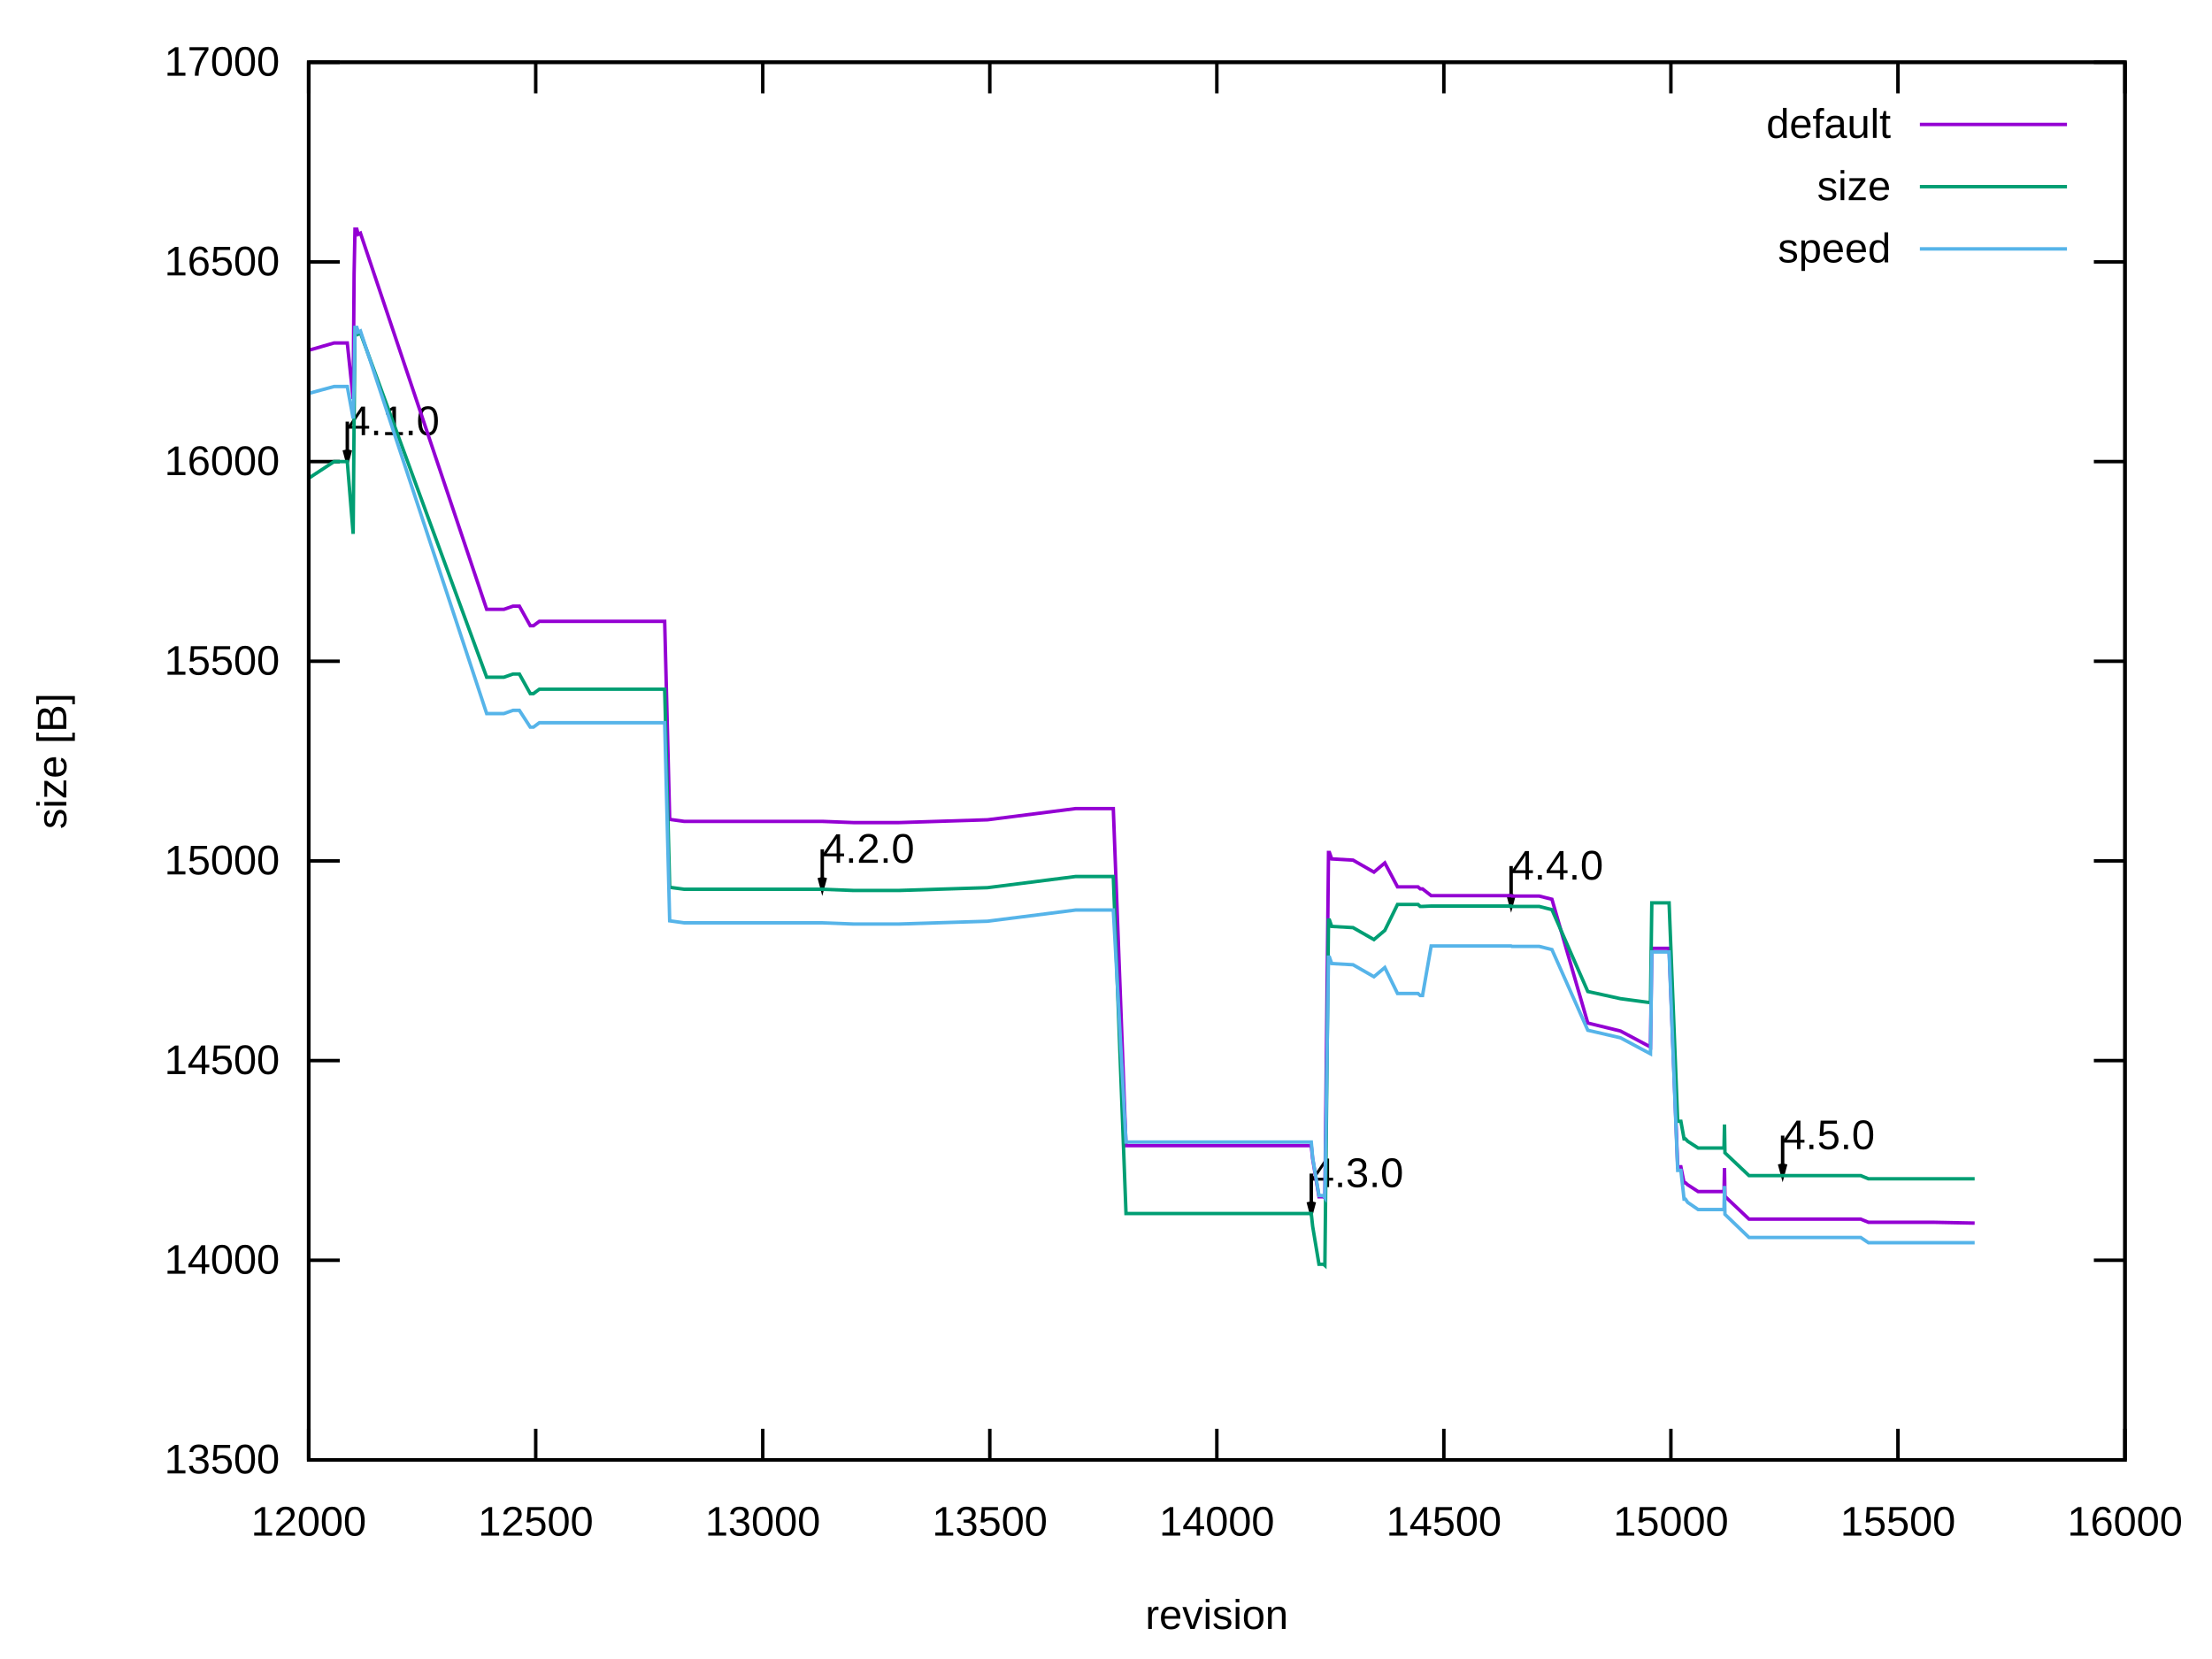
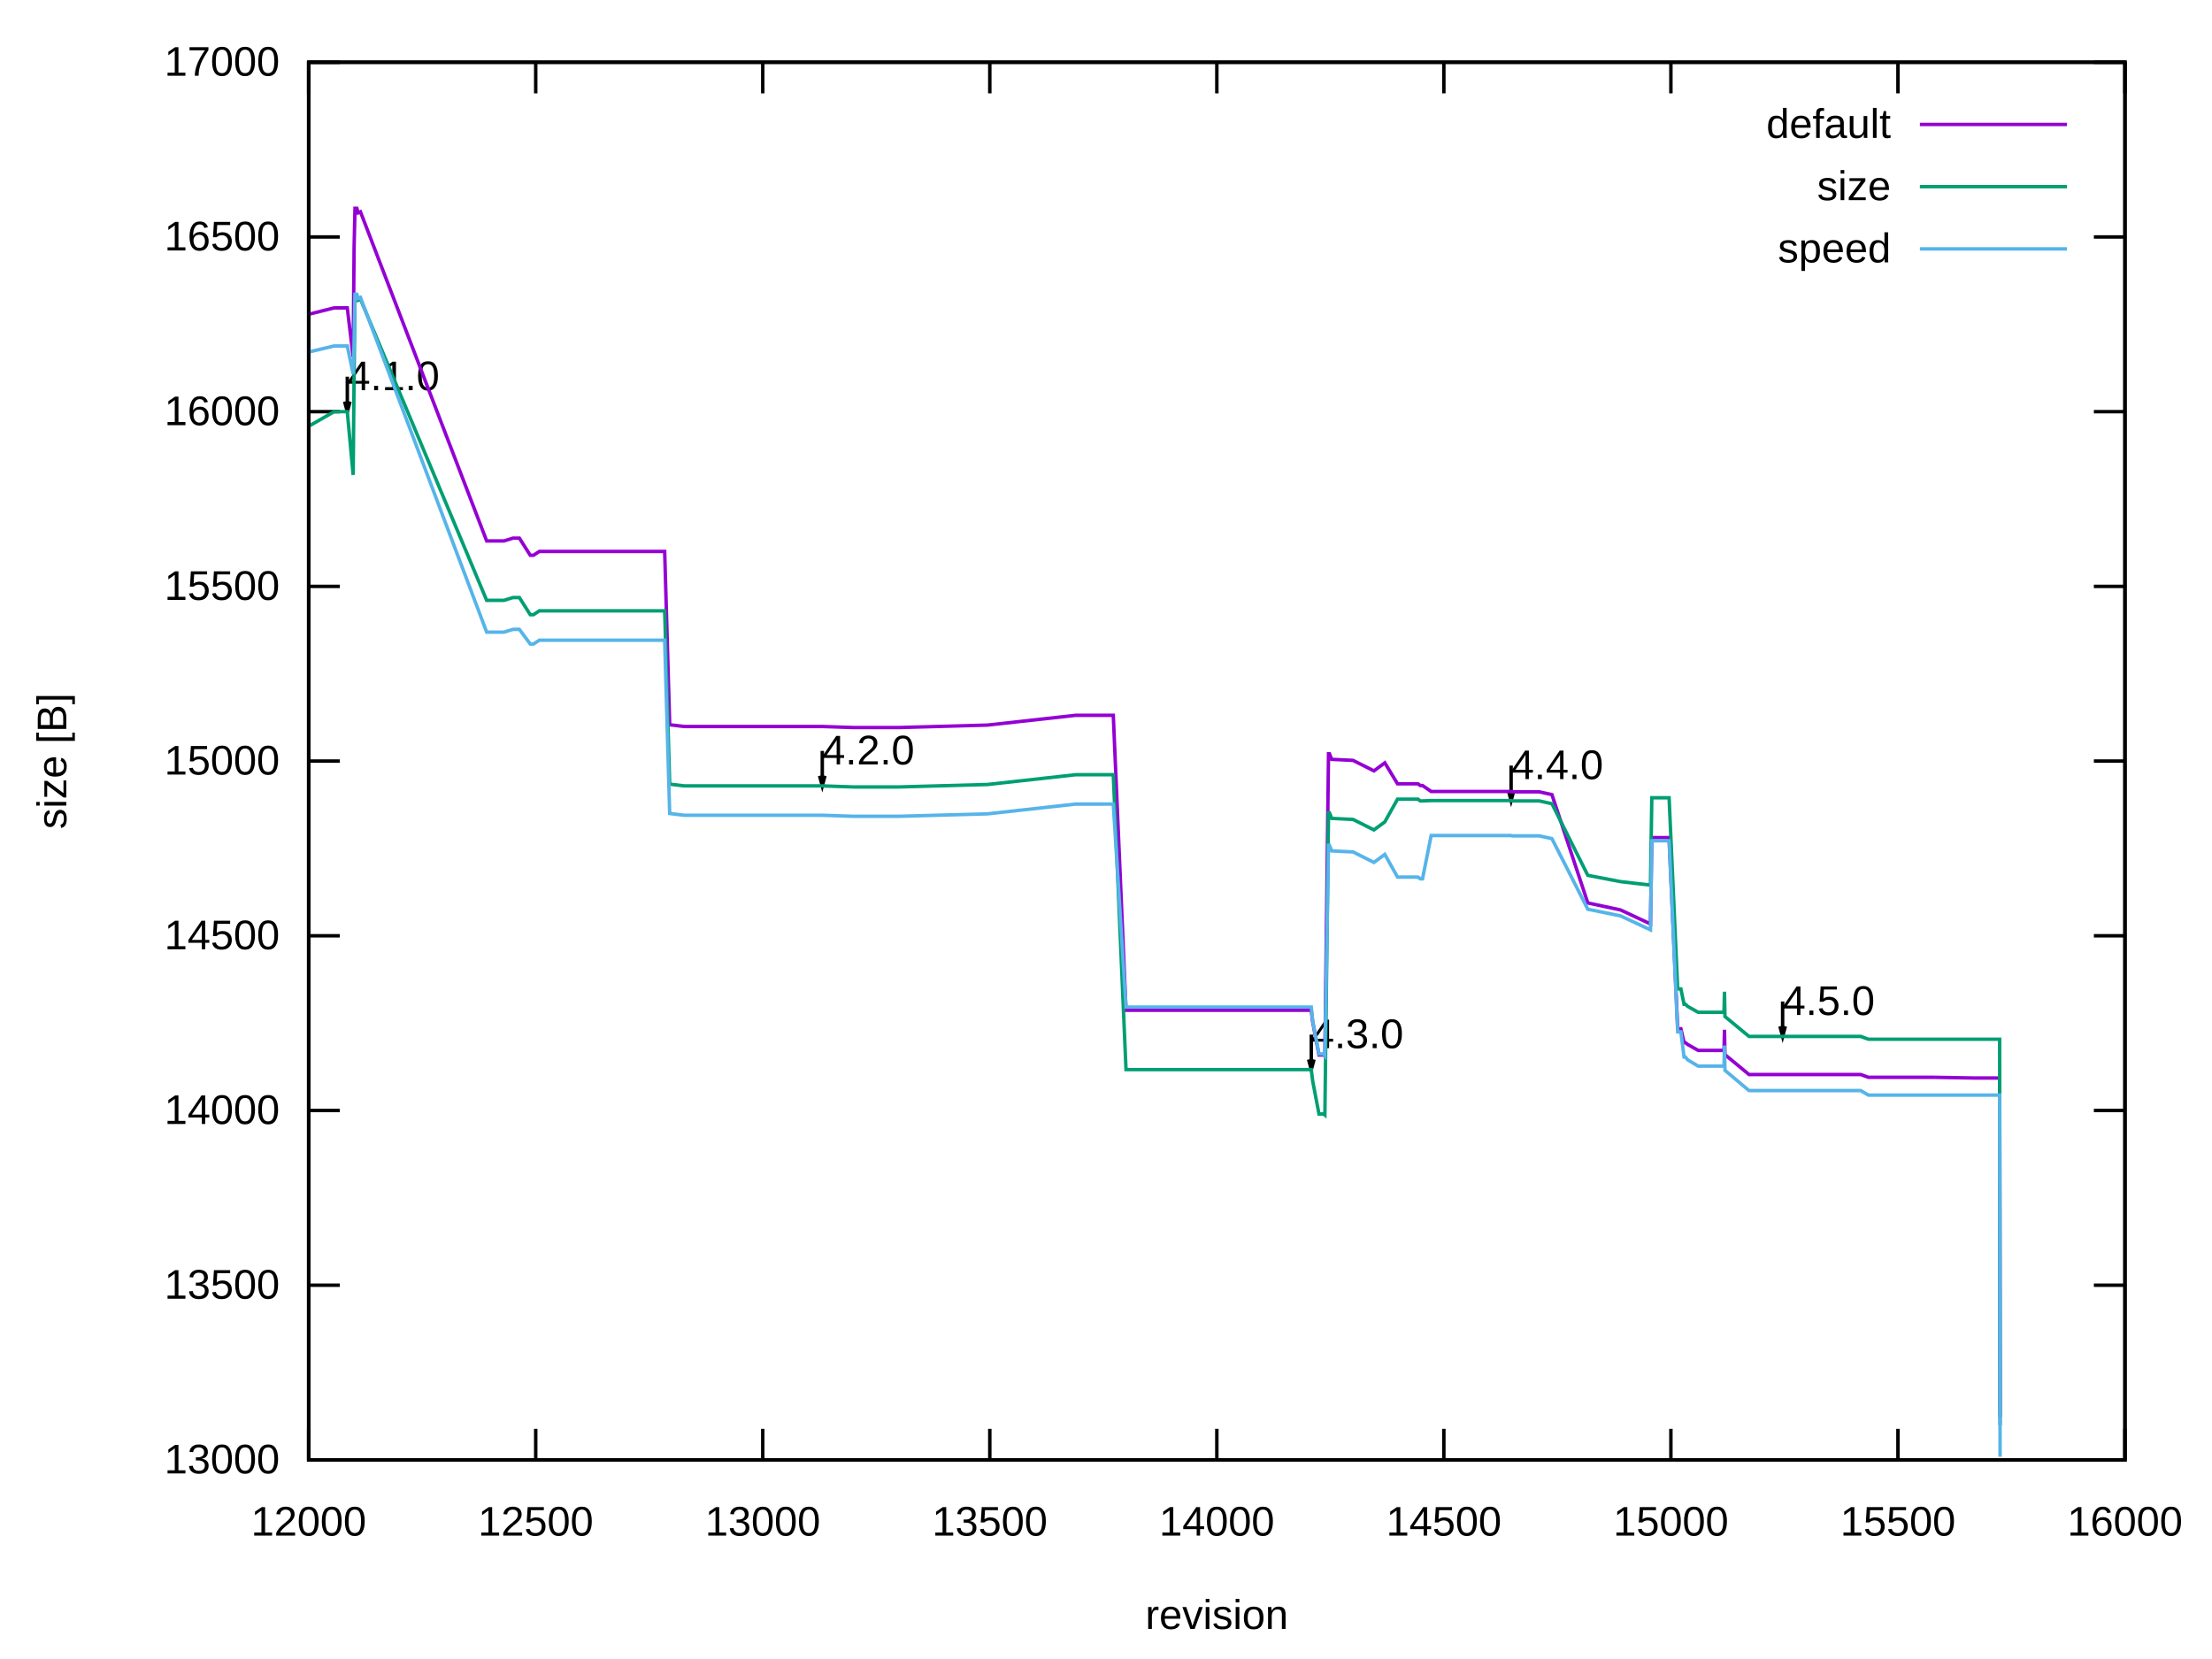
<svg xmlns="http://www.w3.org/2000/svg" xmlns:xlink="http://www.w3.org/1999/xlink" width="640" height="480" viewBox="0 0 640 480">
  <g id="gnuplot_canvas">
    <rect x="0" y="0" width="640" height="480" fill="none" />
    <defs>
      <circle id="gpDot" r="0.5" stroke-width="0.5" stroke="currentColor" />
      <path id="gpPt0" stroke-width="0.222" stroke="currentColor" d="M-1,0 h2 M0,-1 v2" />
      <path id="gpPt1" stroke-width="0.222" stroke="currentColor" d="M-1,-1 L1,1 M1,-1 L-1,1" />
      <path id="gpPt2" stroke-width="0.222" stroke="currentColor" d="M-1,0 L1,0 M0,-1 L0,1 M-1,-1 L1,1 M-1,1 L1,-1" />
      <rect id="gpPt3" stroke-width="0.222" stroke="currentColor" x="-1" y="-1" width="2" height="2" />
      <rect id="gpPt4" stroke-width="0.222" stroke="currentColor" fill="currentColor" x="-1" y="-1" width="2" height="2" />
      <circle id="gpPt5" stroke-width="0.222" stroke="currentColor" cx="0" cy="0" r="1" />
      <use xlink:href="#gpPt5" id="gpPt6" fill="currentColor" stroke="none" />
      <path id="gpPt7" stroke-width="0.222" stroke="currentColor" d="M0,-1.33 L-1.33,0.67 L1.33,0.67 z" />
      <use xlink:href="#gpPt7" id="gpPt8" fill="currentColor" stroke="none" />
      <use xlink:href="#gpPt7" id="gpPt9" stroke="currentColor" transform="rotate(180)" />
      <use xlink:href="#gpPt9" id="gpPt10" fill="currentColor" stroke="none" />
      <use xlink:href="#gpPt3" id="gpPt11" stroke="currentColor" transform="rotate(45)" />
      <use xlink:href="#gpPt11" id="gpPt12" fill="currentColor" stroke="none" />
      <path id="gpPt13" stroke-width="0.222" stroke="currentColor" d="M0,1.330 L1.265,0.411 L0.782,-1.067 L-0.782,-1.076 L-1.265,0.411 z" />
      <use xlink:href="#gpPt13" id="gpPt14" fill="currentColor" stroke="none" />
      <filter id="textbox" filterUnits="objectBoundingBox" x="0" y="0" height="1" width="1">
        <feFlood flood-color="white" flood-opacity="1" result="bgnd" />
        <feComposite in="SourceGraphic" in2="bgnd" operator="atop" />
      </filter>
      <filter id="greybox" filterUnits="objectBoundingBox" x="0" y="0" height="1" width="1">
        <feFlood flood-color="lightgrey" flood-opacity="1" result="grey" />
        <feComposite in="SourceGraphic" in2="grey" operator="atop" />
      </filter>
    </defs>
    <g fill="none" color="white" stroke="currentColor" stroke-width="1.00" stroke-linecap="butt" stroke-linejoin="miter">
</g>
    <g fill="none" color="black" stroke="currentColor" stroke-width="1.00" stroke-linecap="butt" stroke-linejoin="miter">
      <path stroke="black" d="M89.31,422.40 L98.31,422.40 M614.82,422.40 L605.82,422.40  " />
      <g transform="translate(80.92,426.30)" stroke="none" fill="black" font-family="Arial" font-size="12.00" text-anchor="end">
        <text>
+           <tspan font-family="Arial"> 13000</tspan>
+         </text>
+       </g>
+     </g>
+     <g fill="none" color="black" stroke="currentColor" stroke-width="1.00" stroke-linecap="butt" stroke-linejoin="miter">
+       <path stroke="black" d="M89.31,371.85 L98.31,371.85 M614.82,371.85 L605.82,371.85  " />
+       <g transform="translate(80.92,375.75)" stroke="none" fill="black" font-family="Arial" font-size="12.00" text-anchor="end">
+         <text>
          <tspan font-family="Arial"> 13500</tspan>
        </text>
      </g>
    </g>
    <g fill="none" color="black" stroke="currentColor" stroke-width="1.00" stroke-linecap="butt" stroke-linejoin="miter">
-       <path stroke="black" d="M89.31,364.63 L98.31,364.63 M614.82,364.63 L605.82,364.63  " />
-       <g transform="translate(80.92,368.53)" stroke="none" fill="black" font-family="Arial" font-size="12.00" text-anchor="end">
+       <path stroke="black" d="M89.31,321.30 L98.31,321.30 M614.82,321.30 L605.82,321.30  " />
+       <g transform="translate(80.92,325.20)" stroke="none" fill="black" font-family="Arial" font-size="12.00" text-anchor="end">
        <text>
          <tspan font-family="Arial"> 14000</tspan>
        </text>
      </g>
    </g>
    <g fill="none" color="black" stroke="currentColor" stroke-width="1.00" stroke-linecap="butt" stroke-linejoin="miter">
-       <path stroke="black" d="M89.31,306.86 L98.31,306.86 M614.82,306.86 L605.82,306.86  " />
-       <g transform="translate(80.92,310.76)" stroke="none" fill="black" font-family="Arial" font-size="12.00" text-anchor="end">
+       <path stroke="black" d="M89.31,270.75 L98.31,270.75 M614.82,270.75 L605.82,270.75  " />
+       <g transform="translate(80.92,274.65)" stroke="none" fill="black" font-family="Arial" font-size="12.00" text-anchor="end">
        <text>
          <tspan font-family="Arial"> 14500</tspan>
        </text>
      </g>
    </g>
    <g fill="none" color="black" stroke="currentColor" stroke-width="1.00" stroke-linecap="butt" stroke-linejoin="miter">
-       <path stroke="black" d="M89.31,249.09 L98.31,249.09 M614.82,249.09 L605.82,249.09  " />
-       <g transform="translate(80.92,252.99)" stroke="none" fill="black" font-family="Arial" font-size="12.00" text-anchor="end">
+       <path stroke="black" d="M89.31,220.20 L98.31,220.20 M614.82,220.20 L605.82,220.20  " />
+       <g transform="translate(80.92,224.10)" stroke="none" fill="black" font-family="Arial" font-size="12.00" text-anchor="end">
        <text>
          <tspan font-family="Arial"> 15000</tspan>
        </text>
      </g>
    </g>
    <g fill="none" color="black" stroke="currentColor" stroke-width="1.00" stroke-linecap="butt" stroke-linejoin="miter">
-       <path stroke="black" d="M89.31,191.32 L98.31,191.32 M614.82,191.32 L605.82,191.32  " />
-       <g transform="translate(80.92,195.22)" stroke="none" fill="black" font-family="Arial" font-size="12.00" text-anchor="end">
+       <path stroke="black" d="M89.31,169.66 L98.31,169.66 M614.82,169.66 L605.82,169.66  " />
+       <g transform="translate(80.92,173.56)" stroke="none" fill="black" font-family="Arial" font-size="12.00" text-anchor="end">
        <text>
          <tspan font-family="Arial"> 15500</tspan>
        </text>
      </g>
    </g>
    <g fill="none" color="black" stroke="currentColor" stroke-width="1.00" stroke-linecap="butt" stroke-linejoin="miter">
-       <path stroke="black" d="M89.31,133.55 L98.31,133.55 M614.82,133.55 L605.82,133.55  " />
-       <g transform="translate(80.92,137.45)" stroke="none" fill="black" font-family="Arial" font-size="12.00" text-anchor="end">
+       <path stroke="black" d="M89.31,119.11 L98.31,119.11 M614.82,119.11 L605.82,119.11  " />
+       <g transform="translate(80.92,123.01)" stroke="none" fill="black" font-family="Arial" font-size="12.00" text-anchor="end">
        <text>
          <tspan font-family="Arial"> 16000</tspan>
        </text>
      </g>
    </g>
    <g fill="none" color="black" stroke="currentColor" stroke-width="1.00" stroke-linecap="butt" stroke-linejoin="miter">
-       <path stroke="black" d="M89.31,75.78 L98.31,75.78 M614.82,75.78 L605.82,75.78  " />
-       <g transform="translate(80.92,79.68)" stroke="none" fill="black" font-family="Arial" font-size="12.00" text-anchor="end">
+       <path stroke="black" d="M89.31,68.56 L98.31,68.56 M614.82,68.56 L605.82,68.56  " />
+       <g transform="translate(80.92,72.46)" stroke="none" fill="black" font-family="Arial" font-size="12.00" text-anchor="end">
        <text>
          <tspan font-family="Arial"> 16500</tspan>
        </text>
      </g>
    </g>
    <g fill="none" color="black" stroke="currentColor" stroke-width="1.00" stroke-linecap="butt" stroke-linejoin="miter">
      <path stroke="black" d="M89.31,18.01 L98.31,18.01 M614.82,18.01 L605.82,18.01  " />
      <g transform="translate(80.92,21.91)" stroke="none" fill="black" font-family="Arial" font-size="12.00" text-anchor="end">
        <text>
          <tspan font-family="Arial"> 17000</tspan>
        </text>
      </g>
    </g>
    <g fill="none" color="black" stroke="currentColor" stroke-width="1.00" stroke-linecap="butt" stroke-linejoin="miter">
      <path stroke="black" d="M89.31,422.40 L89.31,413.40 M89.31,18.01 L89.31,27.01  " />
      <g transform="translate(89.31,444.30)" stroke="none" fill="black" font-family="Arial" font-size="12.00" text-anchor="middle">
        <text>
          <tspan font-family="Arial"> 12000</tspan>
        </text>
      </g>
    </g>
    <g fill="none" color="black" stroke="currentColor" stroke-width="1.00" stroke-linecap="butt" stroke-linejoin="miter">
      <path stroke="black" d="M155.00,422.40 L155.00,413.40 M155.00,18.01 L155.00,27.01  " />
      <g transform="translate(155.00,444.30)" stroke="none" fill="black" font-family="Arial" font-size="12.00" text-anchor="middle">
        <text>
          <tspan font-family="Arial"> 12500</tspan>
        </text>
      </g>
    </g>
    <g fill="none" color="black" stroke="currentColor" stroke-width="1.00" stroke-linecap="butt" stroke-linejoin="miter">
      <path stroke="black" d="M220.69,422.40 L220.69,413.40 M220.69,18.01 L220.69,27.01  " />
      <g transform="translate(220.69,444.30)" stroke="none" fill="black" font-family="Arial" font-size="12.00" text-anchor="middle">
        <text>
          <tspan font-family="Arial"> 13000</tspan>
        </text>
      </g>
    </g>
    <g fill="none" color="black" stroke="currentColor" stroke-width="1.00" stroke-linecap="butt" stroke-linejoin="miter">
      <path stroke="black" d="M286.38,422.40 L286.38,413.40 M286.38,18.01 L286.38,27.01  " />
      <g transform="translate(286.38,444.30)" stroke="none" fill="black" font-family="Arial" font-size="12.00" text-anchor="middle">
        <text>
          <tspan font-family="Arial"> 13500</tspan>
        </text>
      </g>
    </g>
    <g fill="none" color="black" stroke="currentColor" stroke-width="1.00" stroke-linecap="butt" stroke-linejoin="miter">
      <path stroke="black" d="M352.07,422.40 L352.07,413.40 M352.07,18.01 L352.07,27.01  " />
      <g transform="translate(352.07,444.30)" stroke="none" fill="black" font-family="Arial" font-size="12.00" text-anchor="middle">
        <text>
          <tspan font-family="Arial"> 14000</tspan>
        </text>
      </g>
    </g>
    <g fill="none" color="black" stroke="currentColor" stroke-width="1.00" stroke-linecap="butt" stroke-linejoin="miter">
      <path stroke="black" d="M417.75,422.40 L417.75,413.40 M417.75,18.01 L417.75,27.01  " />
      <g transform="translate(417.75,444.30)" stroke="none" fill="black" font-family="Arial" font-size="12.00" text-anchor="middle">
        <text>
          <tspan font-family="Arial"> 14500</tspan>
        </text>
      </g>
    </g>
    <g fill="none" color="black" stroke="currentColor" stroke-width="1.00" stroke-linecap="butt" stroke-linejoin="miter">
      <path stroke="black" d="M483.44,422.40 L483.44,413.40 M483.44,18.01 L483.44,27.01  " />
      <g transform="translate(483.44,444.30)" stroke="none" fill="black" font-family="Arial" font-size="12.00" text-anchor="middle">
        <text>
          <tspan font-family="Arial"> 15000</tspan>
        </text>
      </g>
    </g>
    <g fill="none" color="black" stroke="currentColor" stroke-width="1.00" stroke-linecap="butt" stroke-linejoin="miter">
      <path stroke="black" d="M549.13,422.40 L549.13,413.40 M549.13,18.01 L549.13,27.01  " />
      <g transform="translate(549.13,444.30)" stroke="none" fill="black" font-family="Arial" font-size="12.00" text-anchor="middle">
        <text>
          <tspan font-family="Arial"> 15500</tspan>
        </text>
      </g>
    </g>
    <g fill="none" color="black" stroke="currentColor" stroke-width="1.00" stroke-linecap="butt" stroke-linejoin="miter">
      <path stroke="black" d="M614.82,422.40 L614.82,413.40 M614.82,18.01 L614.82,27.01  " />
      <g transform="translate(614.82,444.30)" stroke="none" fill="black" font-family="Arial" font-size="12.00" text-anchor="middle">
        <text>
          <tspan font-family="Arial"> 16000</tspan>
        </text>
      </g>
    </g>
    <g fill="none" color="black" stroke="currentColor" stroke-width="1.00" stroke-linecap="butt" stroke-linejoin="miter">
</g>
    <g fill="none" color="black" stroke="currentColor" stroke-width="1.00" stroke-linecap="butt" stroke-linejoin="miter">
      <path stroke="black" d="M89.31,18.01 L89.31,422.40 L614.82,422.40 L614.82,18.01 L89.31,18.01 Z  " />
-       <g transform="translate(100.48,125.90)" stroke="none" fill="black" font-family="Arial" font-size="12.00" text-anchor="start">
+       <g transform="translate(100.48,112.90)" stroke="none" fill="black" font-family="Arial" font-size="12.00" text-anchor="start">
        <text>
          <tspan font-family="Arial">4.1.0</tspan>
        </text>
      </g>
-       <g transform="translate(237.90,249.64)" stroke="none" fill="black" font-family="Arial" font-size="12.00" text-anchor="start">
+       <g transform="translate(237.90,221.17)" stroke="none" fill="black" font-family="Arial" font-size="12.00" text-anchor="start">
        <text>
          <tspan font-family="Arial">4.2.0</tspan>
        </text>
      </g>
-       <g transform="translate(379.39,343.46)" stroke="none" fill="black" font-family="Arial" font-size="12.00" text-anchor="start">
+       <g transform="translate(379.39,303.26)" stroke="none" fill="black" font-family="Arial" font-size="12.00" text-anchor="start">
        <text>
          <tspan font-family="Arial">4.3.0</tspan>
        </text>
      </g>
-       <g transform="translate(437.20,254.49)" stroke="none" fill="black" font-family="Arial" font-size="12.00" text-anchor="start">
+       <g transform="translate(437.20,225.42)" stroke="none" fill="black" font-family="Arial" font-size="12.00" text-anchor="start">
        <text>
          <tspan font-family="Arial">4.4.0</tspan>
        </text>
      </g>
-       <g transform="translate(515.76,332.48)" stroke="none" fill="black" font-family="Arial" font-size="12.00" text-anchor="start">
+       <g transform="translate(515.76,293.66)" stroke="none" fill="black" font-family="Arial" font-size="12.00" text-anchor="start">
        <text>
          <tspan font-family="Arial">4.5.0</tspan>
        </text>
      </g>
    </g>
    <g fill="none" color="black" stroke="currentColor" stroke-width="1.00" stroke-linecap="butt" stroke-linejoin="miter">
-       <path stroke="black" d="M99.60,130.20 L100.49,133.54 L101.38,130.20 M100.49,121.99 L100.49,133.54  " />
-     </g>
-     <g fill="none" color="black" stroke="currentColor" stroke-width="1.00" stroke-linecap="butt" stroke-linejoin="miter">
-       <path stroke="black" d="M237.02,253.94 L237.91,257.28 L238.80,253.94 M237.91,245.73 L237.91,257.28  " />
-     </g>
-     <g fill="none" color="black" stroke="currentColor" stroke-width="1.00" stroke-linecap="butt" stroke-linejoin="miter">
-       <path stroke="black" d="M378.51,347.76 L379.40,351.10 L380.29,347.76 M379.40,339.55 L379.40,351.10  " />
-     </g>
-     <g fill="none" color="black" stroke="currentColor" stroke-width="1.00" stroke-linecap="butt" stroke-linejoin="miter">
-       <path stroke="black" d="M436.32,258.80 L437.21,262.14 L438.10,258.80 M437.21,250.58 L437.21,262.14  " />
-     </g>
-     <g fill="none" color="black" stroke="currentColor" stroke-width="1.00" stroke-linecap="butt" stroke-linejoin="miter">
-       <path stroke="black" d="M514.88,336.79 L515.77,340.13 L516.66,336.79 M515.77,328.57 L515.77,340.13  " />
+       <path stroke="black" d="M99.71,116.18 L100.49,119.10 L101.27,116.18 M100.49,108.99 L100.49,119.10  " />
+     </g>
+     <g fill="none" color="black" stroke="currentColor" stroke-width="1.00" stroke-linecap="butt" stroke-linejoin="miter">
+       <path stroke="black" d="M237.13,224.45 L237.91,227.37 L238.69,224.45 M237.91,217.26 L237.91,227.37  " />
+     </g>
+     <g fill="none" color="black" stroke="currentColor" stroke-width="1.00" stroke-linecap="butt" stroke-linejoin="miter">
+       <path stroke="black" d="M378.62,306.54 L379.40,309.46 L380.18,306.54 M379.40,299.35 L379.40,309.46  " />
+     </g>
+     <g fill="none" color="black" stroke="currentColor" stroke-width="1.00" stroke-linecap="butt" stroke-linejoin="miter">
+       <path stroke="black" d="M436.43,228.70 L437.21,231.62 L437.99,228.70 M437.21,221.51 L437.21,231.62  " />
+     </g>
+     <g fill="none" color="black" stroke="currentColor" stroke-width="1.00" stroke-linecap="butt" stroke-linejoin="miter">
+       <path stroke="black" d="M514.99,296.94 L515.77,299.86 L516.55,296.94 M515.77,289.75 L515.77,299.86  " />
    </g>
    <g fill="none" color="black" stroke="currentColor" stroke-width="1.00" stroke-linecap="butt" stroke-linejoin="miter">
</g>
    <g id="gnuplot_plot_1">
      <g fill="none" color="black" stroke="currentColor" stroke-width="1.00" stroke-linecap="butt" stroke-linejoin="miter">
        <g transform="translate(547.09,39.91)" stroke="none" fill="black" font-family="Arial" font-size="12.00" text-anchor="end">
          <text>
            <tspan font-family="Arial">default</tspan>
          </text>
        </g>
      </g>
      <g fill="none" color="black" stroke="currentColor" stroke-width="1.00" stroke-linecap="butt" stroke-linejoin="miter">
-         <path stroke="rgb(148,   0, 211)" d="M555.48,36.01 L598.04,36.01 M89.44,101.31 L96.67,99.23 L100.48,99.23 L102.18,115.41 L102.45,79.25 L102.71,66.31   L103.24,66.31 L103.63,67.81 L104.29,67.46 L140.81,176.30 L143.83,176.30 L145.80,176.30 L148.43,175.38 L150.27,175.38   L153.42,181.04 L154.34,181.04 L156.05,179.77 L173.65,179.77 L177.73,179.77 L179.83,179.77 L180.22,179.77 L187.32,179.77   L192.31,179.77 L193.76,237.07 L197.96,237.65 L202.56,237.65 L204.27,237.65 L206.37,237.65 L207.55,237.65 L216.61,237.65   L237.90,237.65 L246.96,238.00 L260.10,238.00 L285.72,237.19 L311.21,233.95 L312.52,233.95 L313.83,233.95 L318.96,233.95   L322.11,233.95 L325.79,331.47 L326.32,331.47 L327.50,331.47 L329.07,331.47 L331.70,331.47 L336.96,331.47 L338.93,331.47   L352.07,331.47 L376.24,331.47 L379.39,331.47 L379.79,335.28 L381.62,346.26 L382.94,346.26 L383.33,346.61 L384.38,246.66   L384.65,246.66 L385.30,248.51 L391.48,248.86 L397.52,252.33 L400.67,249.67 L404.35,256.60 L405.27,256.60 L410.27,256.60   L410.92,257.18 L411.58,257.18 L414.08,259.14 L419.07,259.14 L421.43,259.14 L437.20,259.14 L437.46,259.26 L445.34,259.26   L449.02,260.18 L459.40,296.00 L468.86,298.31 L477.53,302.93 L477.92,274.39 L482.92,274.39 L485.41,337.59 L486.33,337.59   L487.25,342.22 L487.65,342.22 L488.30,342.79 L491.33,344.76 L495.66,344.76 L497.11,344.76 L498.81,344.76 L498.95,337.94   L499.08,346.14 L506.04,352.73 L514.97,352.73 L515.76,352.73 L525.09,352.73 L538.36,352.73 L540.59,353.65 L542.69,353.65   L547.29,353.65 L555.70,353.65 L559.64,353.65 L571.33,353.88  " />
+         <path stroke="rgb(148,   0, 211)" d="M555.48,36.01 L598.04,36.01 M89.44,90.90 L96.67,89.08 L100.48,89.08 L102.18,103.24 L102.45,71.59 L102.71,60.27   L103.24,60.27 L103.63,61.58 L104.29,61.28 L140.81,156.51 L143.83,156.51 L145.80,156.51 L148.43,155.70 L150.27,155.70   L153.42,160.66 L154.34,160.66 L156.05,159.55 L173.65,159.55 L177.73,159.55 L179.83,159.55 L180.22,159.55 L187.32,159.55   L192.31,159.55 L193.76,209.69 L197.96,210.20 L202.56,210.20 L204.27,210.20 L206.37,210.20 L207.55,210.20 L216.61,210.20   L237.90,210.20 L246.96,210.50 L260.10,210.50 L285.72,209.79 L311.21,206.96 L312.52,206.96 L313.83,206.96 L318.96,206.96   L322.11,206.96 L325.79,292.29 L326.32,292.29 L327.50,292.29 L329.07,292.29 L331.70,292.29 L336.96,292.29 L338.93,292.29   L352.07,292.29 L376.24,292.29 L379.39,292.29 L379.79,295.62 L381.62,305.23 L382.94,305.23 L383.33,305.53 L384.38,218.08   L384.65,218.08 L385.30,219.70 L391.48,220.00 L397.52,223.04 L400.67,220.71 L404.35,226.78 L405.27,226.78 L410.27,226.78   L410.92,227.28 L411.58,227.28 L414.08,229.00 L419.07,229.00 L421.43,229.00 L437.20,229.00 L437.46,229.10 L445.34,229.10   L449.02,229.91 L459.40,261.25 L468.86,263.27 L477.53,267.32 L477.92,242.35 L482.92,242.35 L485.41,297.65 L486.33,297.65   L487.25,301.69 L487.65,301.69 L488.30,302.20 L491.33,303.91 L495.66,303.91 L497.11,303.91 L498.81,303.91 L498.95,297.95   L499.08,305.13 L506.04,310.89 L514.97,310.89 L515.76,310.89 L525.09,310.89 L538.36,310.89 L540.59,311.70 L542.69,311.70   L547.29,311.70 L555.70,311.70 L559.64,311.70 L571.33,311.90 L578.56,311.90 L578.69,409.97  " />
      </g>
    </g>
    <g id="gnuplot_plot_2">
      <g fill="none" color="black" stroke="currentColor" stroke-width="1.00" stroke-linecap="butt" stroke-linejoin="miter">
        <g transform="translate(547.09,57.91)" stroke="none" fill="black" font-family="Arial" font-size="12.00" text-anchor="end">
          <text>
            <tspan font-family="Arial">size</tspan>
          </text>
        </g>
      </g>
      <g fill="none" color="black" stroke="currentColor" stroke-width="1.00" stroke-linecap="butt" stroke-linejoin="miter">
-         <path stroke="rgb(  0, 158, 115)" d="M555.48,54.01 L598.04,54.01 M89.44,138.29 L96.67,133.55 L100.48,133.55 L102.18,154.46 L102.45,121.76 L102.71,95.19   L103.24,95.19 L103.63,96.69 L104.29,96.35 L140.81,195.94 L143.83,195.94 L145.80,195.94 L148.43,195.02 L150.27,195.02   L153.42,200.68 L154.34,200.68 L156.05,199.41 L173.65,199.41 L177.73,199.41 L179.83,199.41 L180.22,199.41 L187.32,199.41   L192.31,199.41 L193.76,256.72 L197.96,257.29 L202.56,257.29 L204.27,257.29 L206.37,257.29 L207.55,257.29 L216.61,257.29   L237.90,257.29 L246.96,257.64 L260.10,257.64 L285.72,256.83 L311.21,253.60 L312.52,253.60 L313.83,253.60 L318.96,253.60   L322.11,253.60 L325.79,351.11 L326.32,351.11 L327.50,351.11 L329.07,351.11 L331.70,351.11 L336.96,351.11 L338.93,351.11   L352.07,351.11 L376.24,351.11 L379.39,351.11 L379.79,354.81 L381.62,365.79 L382.94,365.79 L383.33,366.13 L384.38,266.19   L384.65,266.19 L385.30,268.04 L391.48,268.39 L397.52,271.85 L400.67,269.19 L404.35,261.68 L405.27,261.68 L410.27,261.68   L410.92,262.26 L411.58,262.26 L414.08,262.15 L419.07,262.15 L421.43,262.15 L437.20,262.15 L437.46,262.26 L445.34,262.26   L449.02,263.19 L459.40,286.87 L468.86,288.95 L477.53,290.11 L477.92,261.22 L482.92,261.22 L485.41,324.42 L486.33,324.42   L487.25,329.51 L487.65,329.51 L488.30,330.20 L491.33,332.16 L495.66,332.16 L497.11,332.16 L498.81,332.16 L498.95,325.35   L499.08,333.55 L506.04,340.14 L514.97,340.14 L515.76,340.14 L525.09,340.14 L538.36,340.14 L540.59,341.06 L542.69,341.06   L547.29,341.06 L555.70,341.06 L559.64,341.06 L571.33,341.06  " />
+         <path stroke="rgb(  0, 158, 115)" d="M555.48,54.01 L598.04,54.01 M89.44,123.25 L96.67,119.11 L100.48,119.11 L102.18,137.41 L102.45,108.80 L102.71,85.54   L103.24,85.54 L103.63,86.86 L104.29,86.55 L140.81,173.70 L143.83,173.70 L145.80,173.70 L148.43,172.89 L150.27,172.89   L153.42,177.85 L154.34,177.85 L156.05,176.73 L173.65,176.73 L177.73,176.73 L179.83,176.73 L180.22,176.73 L187.32,176.73   L192.31,176.73 L193.76,226.88 L197.96,227.38 L202.56,227.38 L204.27,227.38 L206.37,227.38 L207.55,227.38 L216.61,227.38   L237.90,227.38 L246.96,227.69 L260.10,227.69 L285.72,226.98 L311.21,224.15 L312.52,224.15 L313.83,224.15 L318.96,224.15   L322.11,224.15 L325.79,309.47 L326.32,309.47 L327.50,309.47 L329.07,309.47 L331.70,309.47 L336.96,309.47 L338.93,309.47   L352.07,309.47 L376.24,309.47 L379.39,309.47 L379.79,312.71 L381.62,322.31 L382.94,322.31 L383.33,322.62 L384.38,235.17   L384.65,235.17 L385.30,236.78 L391.48,237.09 L397.52,240.12 L400.67,237.80 L404.35,231.22 L405.27,231.22 L410.27,231.22   L410.92,231.73 L411.58,231.73 L414.08,231.63 L419.07,231.63 L421.43,231.63 L437.20,231.63 L437.46,231.73 L445.34,231.73   L449.02,232.54 L459.40,253.26 L468.86,255.08 L477.53,256.09 L477.92,230.82 L482.92,230.82 L485.41,286.12 L486.33,286.12   L487.25,290.57 L487.65,290.57 L488.30,291.18 L491.33,292.89 L495.66,292.89 L497.11,292.89 L498.81,292.89 L498.95,286.93   L499.08,294.11 L506.04,299.87 L514.97,299.87 L515.76,299.87 L525.09,299.87 L538.36,299.87 L540.59,300.68 L542.69,300.68   L547.29,300.68 L555.70,300.68 L559.64,300.68 L571.33,300.68 L578.56,300.68 L578.69,412.39  " />
      </g>
    </g>
    <g id="gnuplot_plot_3">
      <g fill="none" color="black" stroke="currentColor" stroke-width="1.00" stroke-linecap="butt" stroke-linejoin="miter">
        <g transform="translate(547.09,75.91)" stroke="none" fill="black" font-family="Arial" font-size="12.00" text-anchor="end">
          <text>
            <tspan font-family="Arial">speed</tspan>
          </text>
        </g>
      </g>
      <g fill="none" color="black" stroke="currentColor" stroke-width="1.00" stroke-linecap="butt" stroke-linejoin="miter">
-         <path stroke="rgb( 86, 180, 233)" d="M555.48,72.01 L598.04,72.01 M89.44,113.79 L96.67,111.83 L100.48,111.83 L102.18,121.07 L102.45,110.90 L102.71,94.73   L103.24,94.73 L103.63,96.12 L104.29,95.77 L140.81,206.46 L143.83,206.46 L145.80,206.46 L148.43,205.53 L150.27,205.53   L153.42,210.38 L154.34,210.38 L156.05,209.11 L173.65,209.11 L177.73,209.11 L179.83,209.11 L180.22,209.11 L187.32,209.11   L192.31,209.11 L193.76,266.42 L197.96,267.00 L202.56,267.00 L204.27,267.00 L206.37,267.00 L207.55,267.00 L216.61,267.00   L237.90,267.00 L246.96,267.35 L260.10,267.35 L285.72,266.54 L311.21,263.30 L312.52,263.30 L313.83,263.30 L318.96,263.30   L322.11,263.30 L325.79,330.43 L326.32,330.43 L327.50,330.43 L329.07,330.43 L331.70,330.43 L336.96,330.43 L338.93,330.43   L352.07,330.43 L376.24,330.43 L379.39,330.43 L379.79,334.94 L381.62,345.91 L382.94,345.91 L383.33,346.49 L384.38,276.94   L384.65,276.94 L385.30,278.78 L391.48,279.13 L397.52,282.60 L400.67,279.94 L404.35,287.45 L405.27,287.45 L410.27,287.45   L410.92,288.03 L411.58,288.03 L414.08,273.70 L419.07,273.70 L421.43,273.70 L437.20,273.70 L437.46,273.82 L445.34,273.82   L449.02,274.74 L459.40,298.08 L468.86,300.27 L477.53,304.90 L477.92,275.43 L482.92,275.43 L485.41,338.63 L486.33,338.63   L487.25,346.95 L487.65,346.95 L488.30,347.88 L491.33,349.96 L495.66,349.96 L497.11,349.96 L498.81,349.96 L498.95,343.14   L499.08,351.34 L506.04,358.04 L514.97,358.04 L515.76,358.04 L525.09,358.04 L538.36,358.04 L540.59,359.55 L542.69,359.55   L547.29,359.55 L555.70,359.55 L559.64,359.55 L571.33,359.55  " />
+         <path stroke="rgb( 86, 180, 233)" d="M555.48,72.01 L598.04,72.01 M89.44,101.82 L96.67,100.10 L100.48,100.10 L102.18,108.19 L102.45,99.29 L102.71,85.14   L103.24,85.14 L103.63,86.35 L104.29,86.05 L140.81,182.90 L143.83,182.90 L145.80,182.90 L148.43,182.09 L150.27,182.09   L153.42,186.34 L154.34,186.34 L156.05,185.23 L173.65,185.23 L177.73,185.23 L179.83,185.23 L180.22,185.23 L187.32,185.23   L192.31,185.23 L193.76,235.37 L197.96,235.88 L202.56,235.88 L204.27,235.88 L206.37,235.88 L207.55,235.88 L216.61,235.88   L237.90,235.88 L246.96,236.18 L260.10,236.18 L285.72,235.47 L311.21,232.64 L312.52,232.64 L313.83,232.64 L318.96,232.64   L322.11,232.64 L325.79,291.38 L326.32,291.38 L327.50,291.38 L329.07,291.38 L331.70,291.38 L336.96,291.38 L338.93,291.38   L352.07,291.38 L376.24,291.38 L379.39,291.38 L379.79,295.32 L381.62,304.92 L382.94,304.92 L383.33,305.43 L384.38,244.57   L384.65,244.57 L385.30,246.19 L391.48,246.49 L397.52,249.52 L400.67,247.20 L404.35,253.77 L405.27,253.77 L410.27,253.77   L410.92,254.27 L411.58,254.27 L414.08,241.74 L419.07,241.74 L421.43,241.74 L437.20,241.74 L437.46,241.84 L445.34,241.84   L449.02,242.65 L459.40,263.07 L468.86,264.99 L477.53,269.04 L477.92,243.26 L482.92,243.26 L485.41,298.56 L486.33,298.56   L487.25,305.83 L487.65,305.83 L488.30,306.64 L491.33,308.46 L495.66,308.46 L497.11,308.46 L498.81,308.46 L498.95,302.50   L499.08,309.68 L506.04,315.54 L514.97,315.54 L515.76,315.54 L525.09,315.54 L538.36,315.54 L540.59,316.85 L542.69,316.85   L547.29,316.85 L555.70,316.85 L559.64,316.85 L571.33,316.85 L578.56,316.85 L578.69,421.49  " />
      </g>
    </g>
    <g fill="none" color="white" stroke="rgb( 86, 180, 233)" stroke-width="2.00" stroke-linecap="butt" stroke-linejoin="miter">
</g>
    <g fill="none" color="black" stroke="currentColor" stroke-width="2.00" stroke-linecap="butt" stroke-linejoin="miter">
</g>
    <g fill="none" color="black" stroke="black" stroke-width="1.00" stroke-linecap="butt" stroke-linejoin="miter">
</g>
    <g fill="none" color="black" stroke="currentColor" stroke-width="1.00" stroke-linecap="butt" stroke-linejoin="miter">
      <path stroke="black" d="M89.31,18.01 L89.31,422.40 L614.82,422.40 L614.82,18.01 L89.31,18.01 Z  " />
      <g transform="translate(19.18,220.21) rotate(270.00)" stroke="none" fill="black" font-family="Arial" font-size="12.00" text-anchor="middle">
        <text>
          <tspan font-family="Arial">size [B]</tspan>
        </text>
      </g>
    </g>
    <g fill="none" color="black" stroke="currentColor" stroke-width="1.00" stroke-linecap="butt" stroke-linejoin="miter">
      <g transform="translate(352.06,471.30)" stroke="none" fill="black" font-family="Arial" font-size="12.00" text-anchor="middle">
        <text>
          <tspan font-family="Arial">revision</tspan>
        </text>
      </g>
    </g>
    <g fill="none" color="black" stroke="currentColor" stroke-width="1.00" stroke-linecap="butt" stroke-linejoin="miter">
</g>
    <g fill="none" color="black" stroke="currentColor" stroke-width="1.00" stroke-linecap="butt" stroke-linejoin="miter">
</g>
  </g>
</svg>
